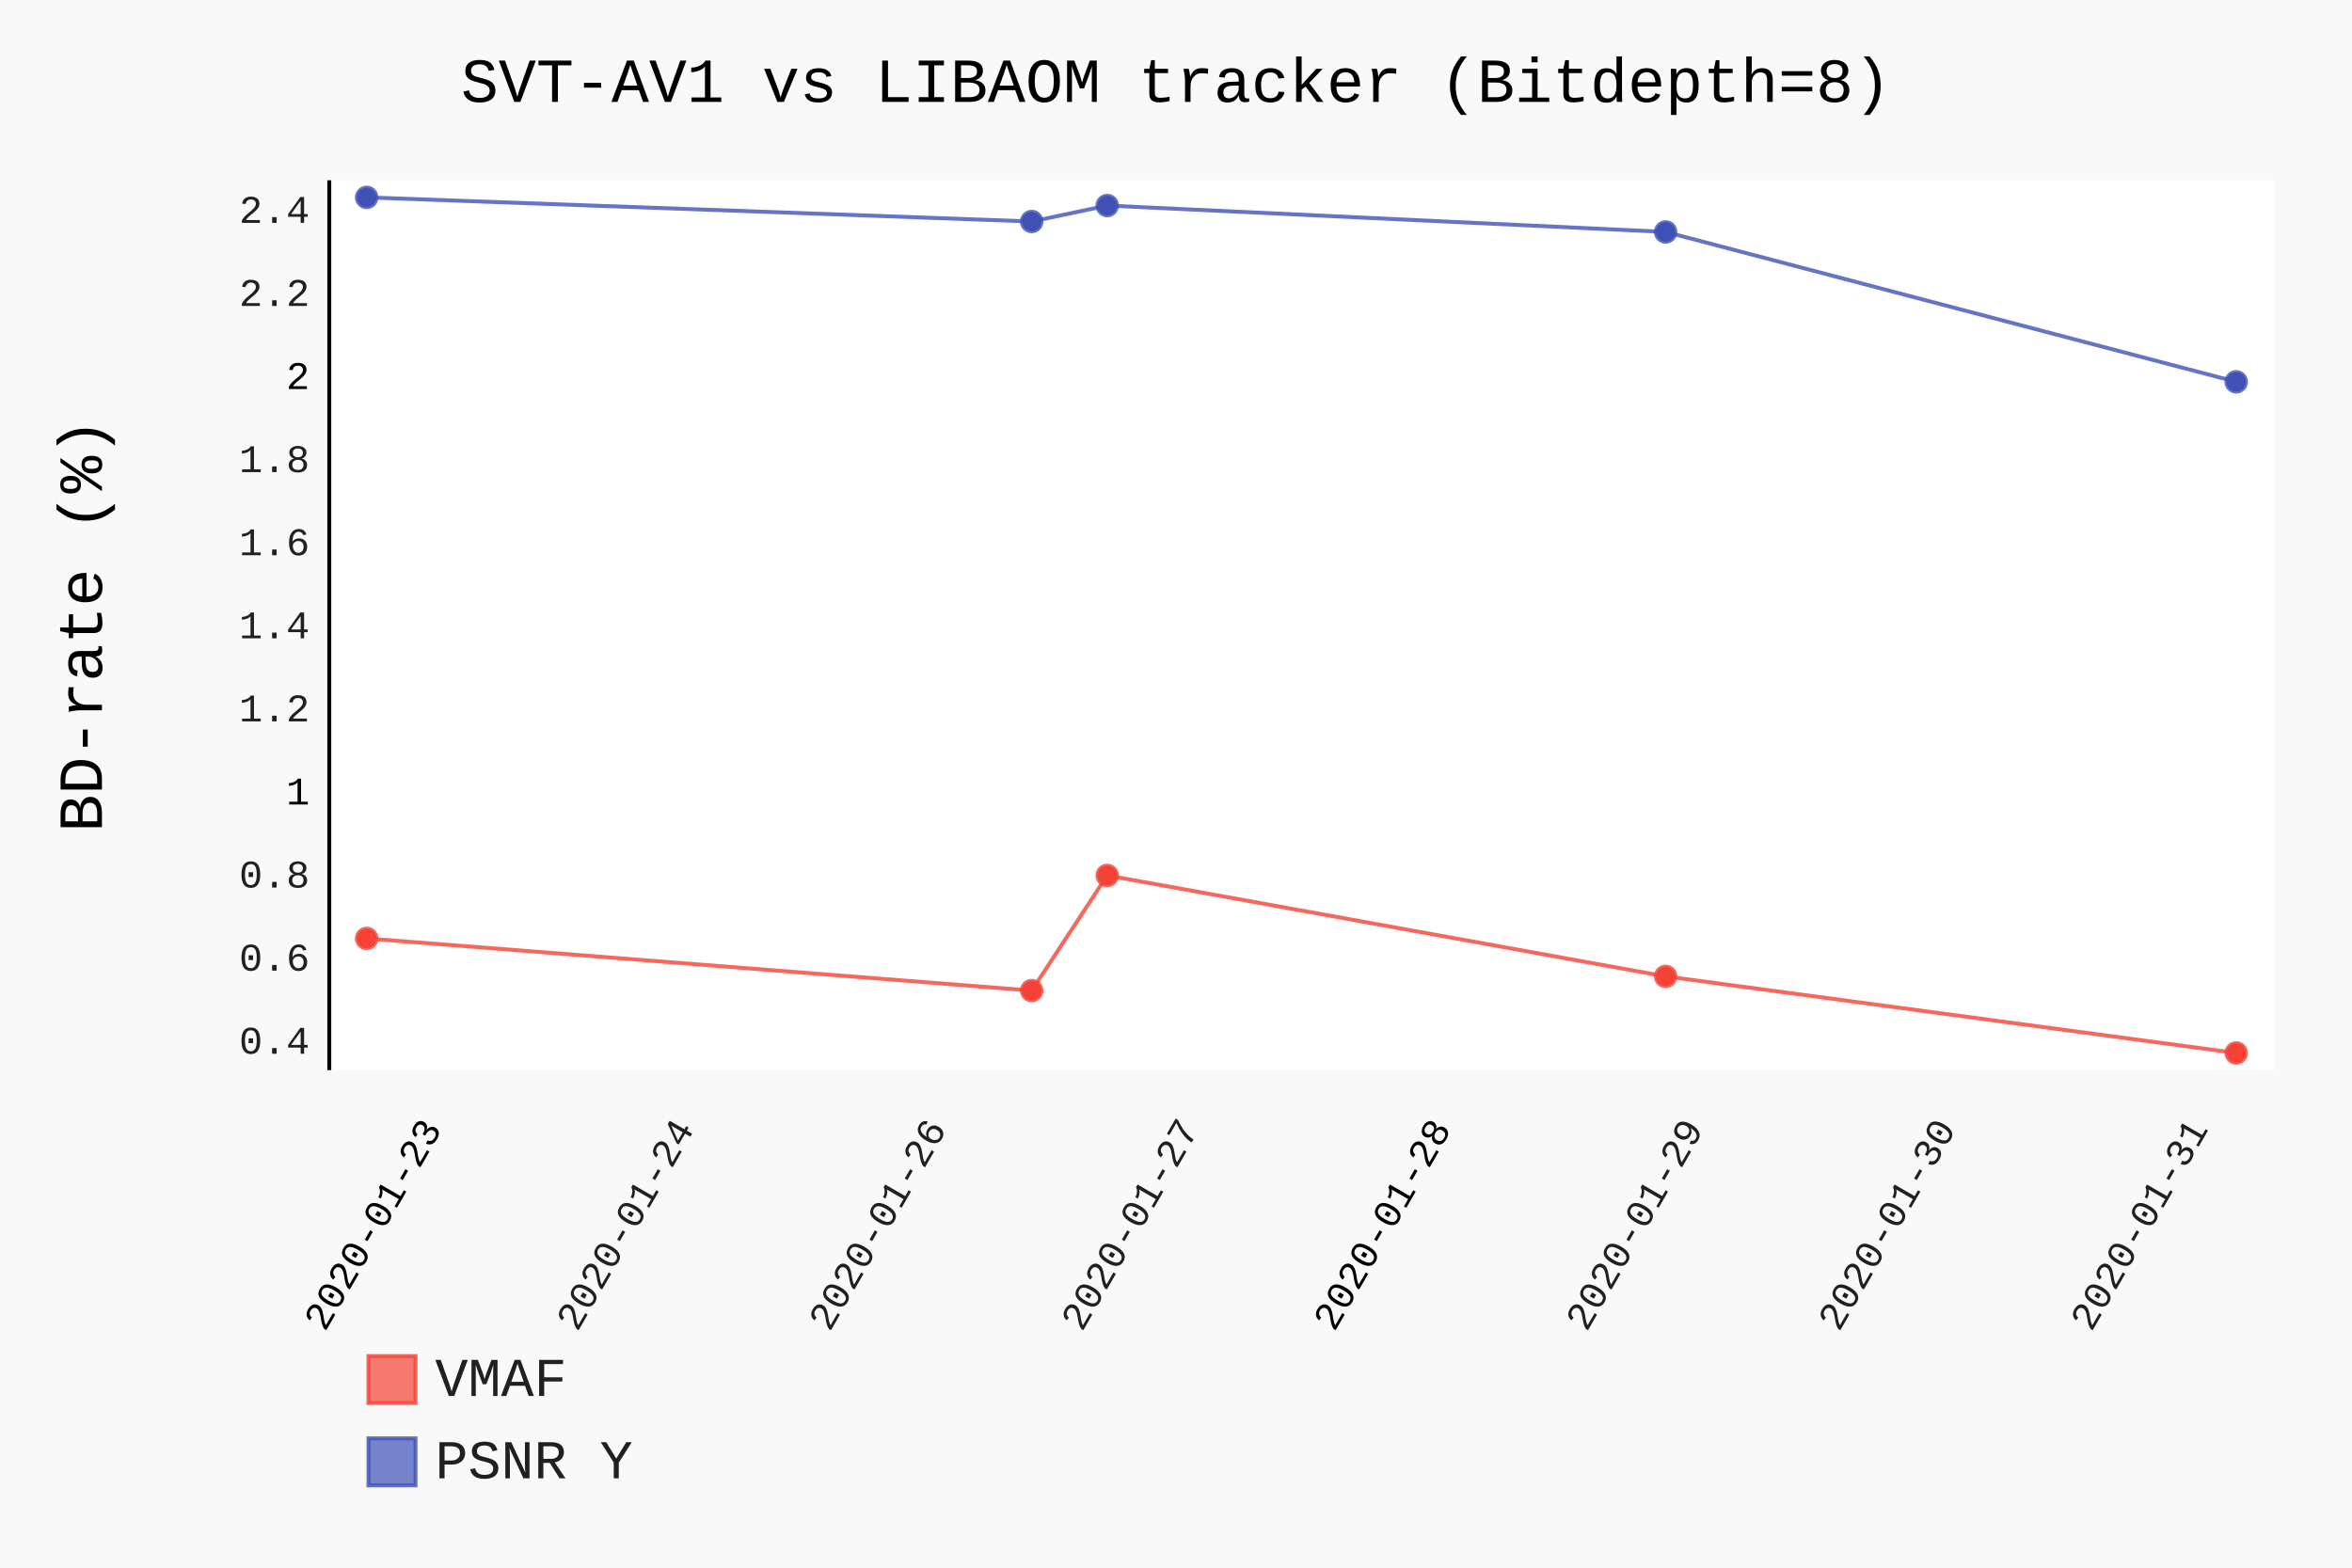
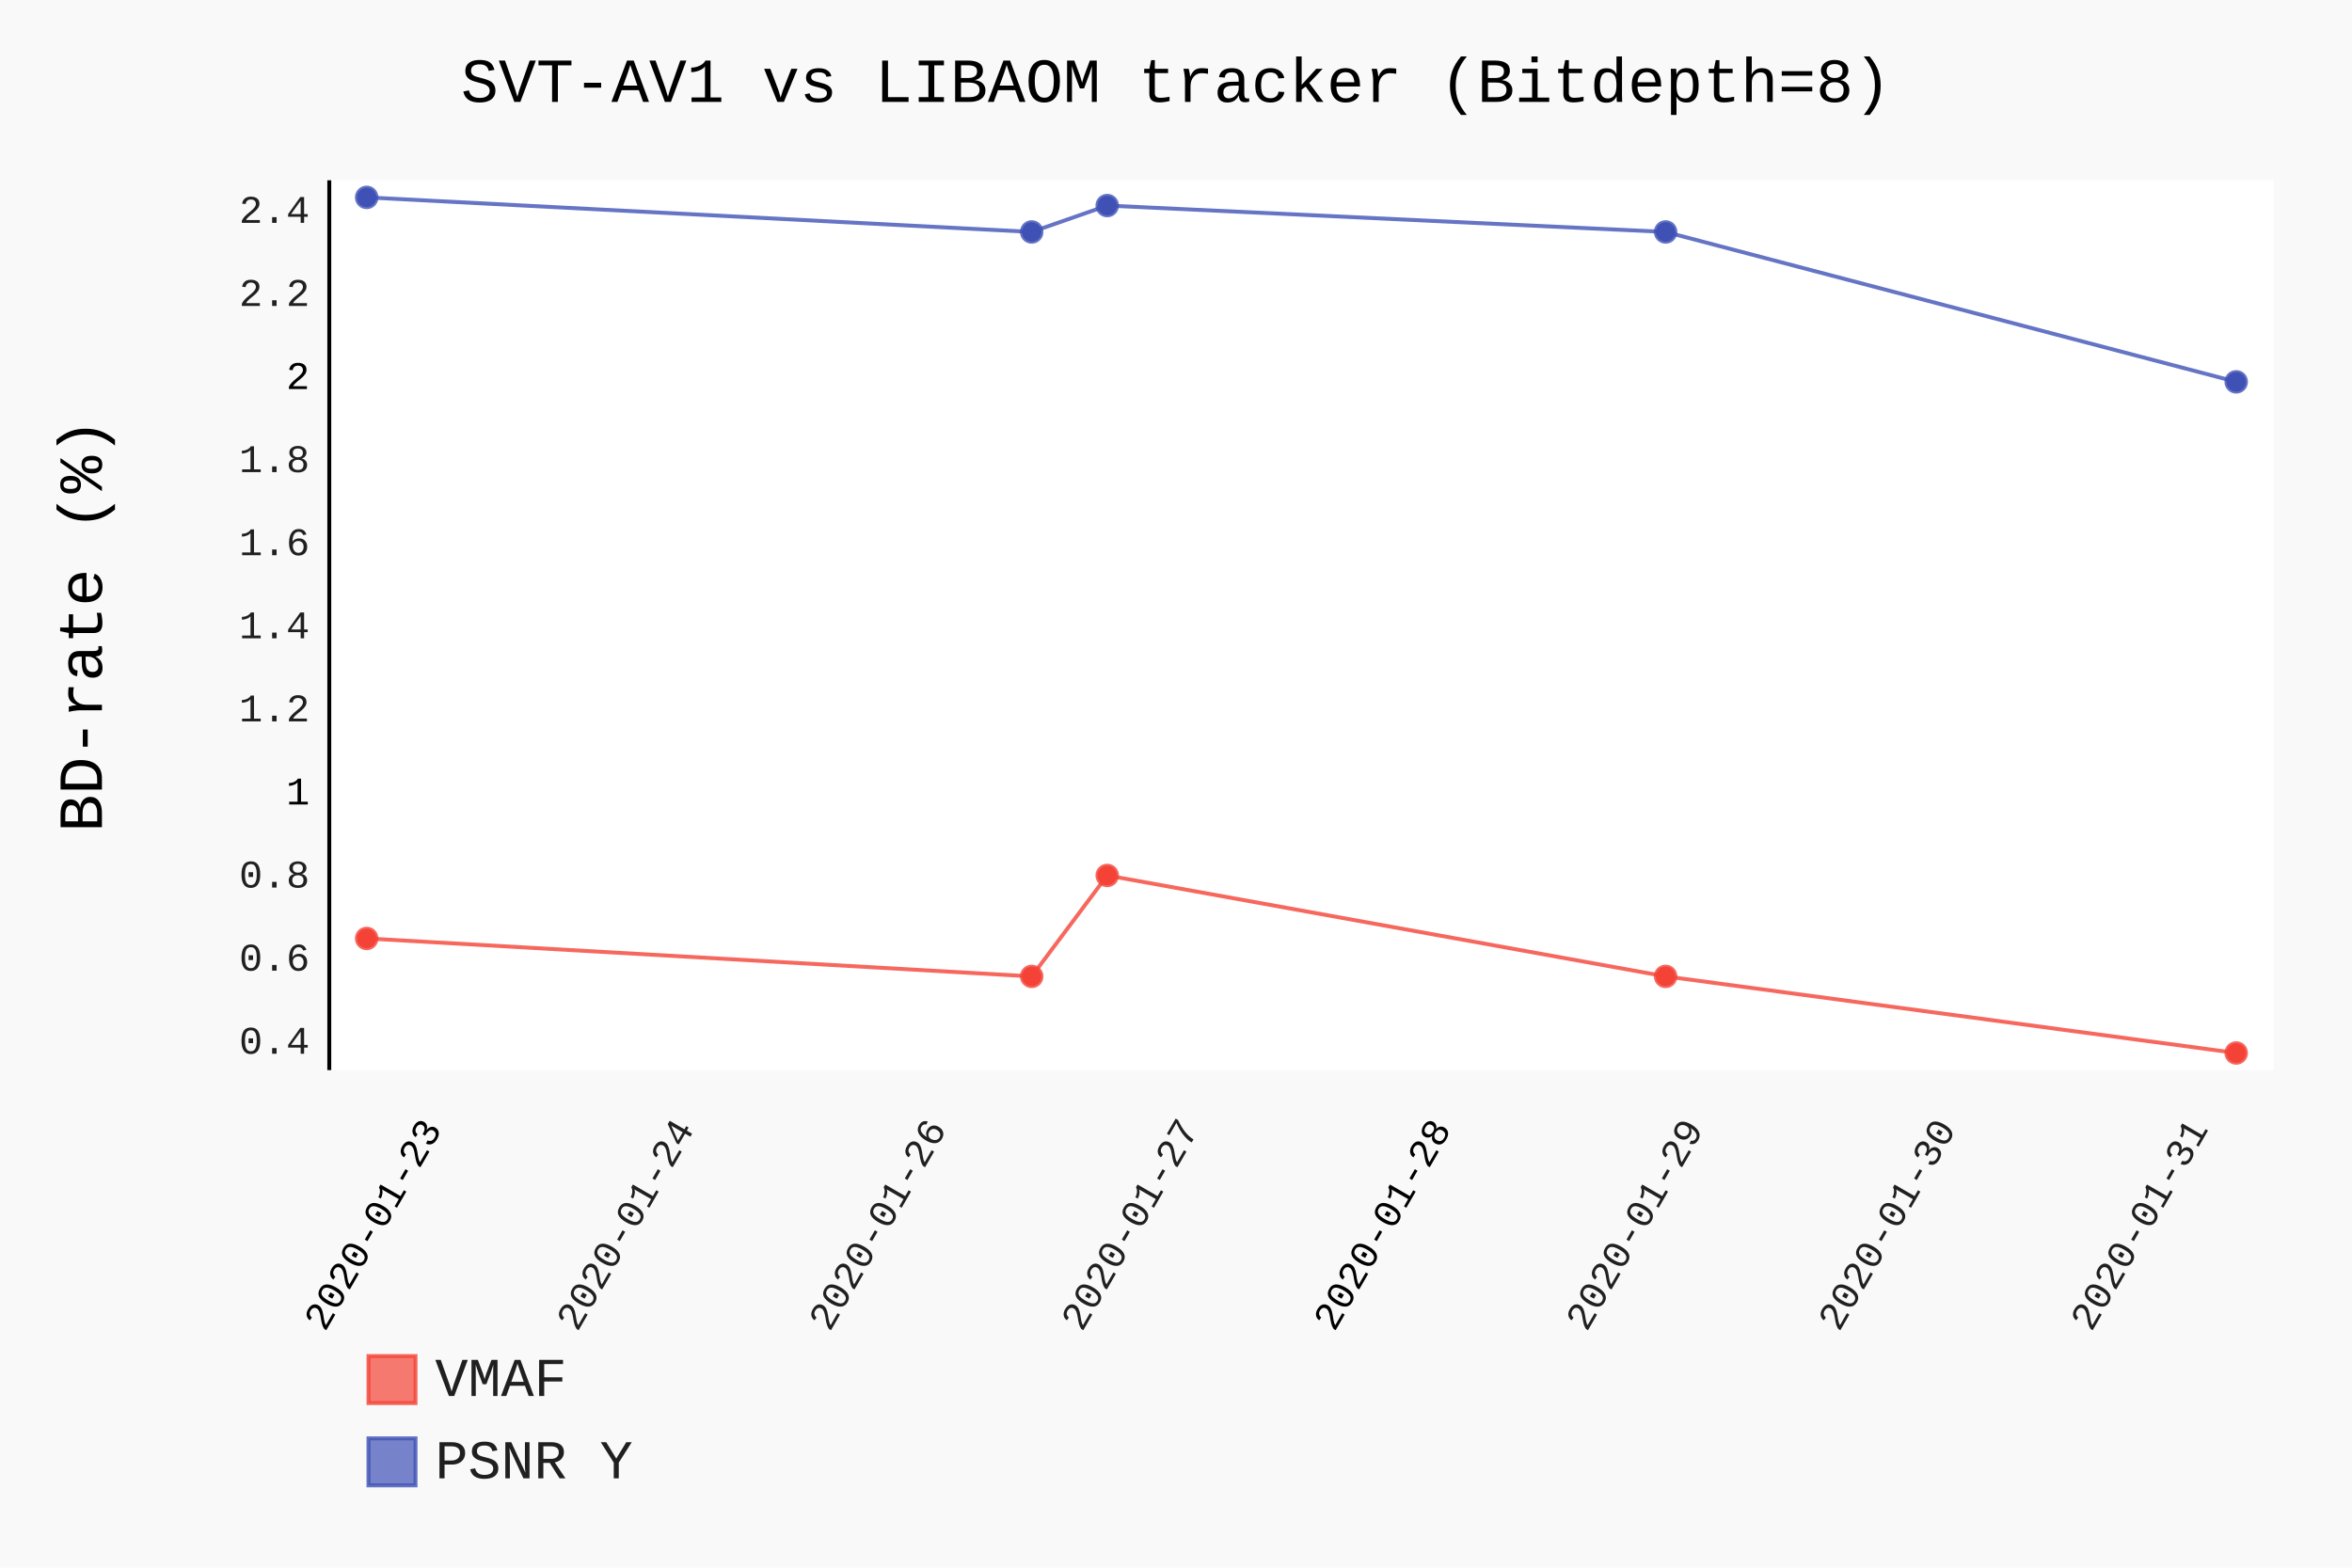
- <svg xmlns="http://www.w3.org/2000/svg" class="pygal-chart" id="chart-14b39344-db51-423a-bafe-936187c1461d" viewBox="0 0 600 400">
+ <svg xmlns="http://www.w3.org/2000/svg" class="pygal-chart" id="chart-5d4900c5-7c91-40a7-a0ca-58338d5ec898" viewBox="0 0 600 400">
  <defs>
-     <style type="text/css">#chart-14b39344-db51-423a-bafe-936187c1461d{-webkit-user-select:none;-webkit-font-smoothing:antialiased;font-family:Consolas,"Liberation Mono",Menlo,Courier,monospace}#chart-14b39344-db51-423a-bafe-936187c1461d .title{font-family:Consolas,"Liberation Mono",Menlo,Courier,monospace;font-size:16px}#chart-14b39344-db51-423a-bafe-936187c1461d .legends .legend text{font-family:Consolas,"Liberation Mono",Menlo,Courier,monospace;font-size:14px}#chart-14b39344-db51-423a-bafe-936187c1461d .axis text{font-family:Consolas,"Liberation Mono",Menlo,Courier,monospace;font-size:10px}#chart-14b39344-db51-423a-bafe-936187c1461d .axis text.major{font-family:Consolas,"Liberation Mono",Menlo,Courier,monospace;font-size:10px}#chart-14b39344-db51-423a-bafe-936187c1461d .text-overlay text.value{font-family:Consolas,"Liberation Mono",Menlo,Courier,monospace;font-size:16px}#chart-14b39344-db51-423a-bafe-936187c1461d .text-overlay text.label{font-family:Consolas,"Liberation Mono",Menlo,Courier,monospace;font-size:10px}#chart-14b39344-db51-423a-bafe-936187c1461d .tooltip{font-family:Consolas,"Liberation Mono",Menlo,Courier,monospace;font-size:14px}#chart-14b39344-db51-423a-bafe-936187c1461d text.no_data{font-family:Consolas,"Liberation Mono",Menlo,Courier,monospace;font-size:64px}
- #chart-14b39344-db51-423a-bafe-936187c1461d{background-color:rgba(249,249,249,1)}#chart-14b39344-db51-423a-bafe-936187c1461d path,#chart-14b39344-db51-423a-bafe-936187c1461d line,#chart-14b39344-db51-423a-bafe-936187c1461d rect,#chart-14b39344-db51-423a-bafe-936187c1461d circle{-webkit-transition:150ms;-moz-transition:150ms;transition:150ms}#chart-14b39344-db51-423a-bafe-936187c1461d .graph &gt; .background{fill:rgba(249,249,249,1)}#chart-14b39344-db51-423a-bafe-936187c1461d .plot &gt; .background{fill:rgba(255,255,255,1)}#chart-14b39344-db51-423a-bafe-936187c1461d .graph{fill:rgba(0,0,0,.87)}#chart-14b39344-db51-423a-bafe-936187c1461d text.no_data{fill:rgba(0,0,0,1)}#chart-14b39344-db51-423a-bafe-936187c1461d .title{fill:rgba(0,0,0,1)}#chart-14b39344-db51-423a-bafe-936187c1461d .legends .legend text{fill:rgba(0,0,0,.87)}#chart-14b39344-db51-423a-bafe-936187c1461d .legends .legend:hover text{fill:rgba(0,0,0,1)}#chart-14b39344-db51-423a-bafe-936187c1461d .axis .line{stroke:rgba(0,0,0,1)}#chart-14b39344-db51-423a-bafe-936187c1461d .axis .guide.line{stroke:rgba(0,0,0,.54)}#chart-14b39344-db51-423a-bafe-936187c1461d .axis .major.line{stroke:rgba(0,0,0,.87)}#chart-14b39344-db51-423a-bafe-936187c1461d .axis text.major{fill:rgba(0,0,0,1)}#chart-14b39344-db51-423a-bafe-936187c1461d .axis.y .guides:hover .guide.line,#chart-14b39344-db51-423a-bafe-936187c1461d .line-graph .axis.x .guides:hover .guide.line,#chart-14b39344-db51-423a-bafe-936187c1461d .stackedline-graph .axis.x .guides:hover .guide.line,#chart-14b39344-db51-423a-bafe-936187c1461d .xy-graph .axis.x .guides:hover .guide.line{stroke:rgba(0,0,0,1)}#chart-14b39344-db51-423a-bafe-936187c1461d .axis .guides:hover text{fill:rgba(0,0,0,1)}#chart-14b39344-db51-423a-bafe-936187c1461d .reactive{fill-opacity:.7;stroke-opacity:.8}#chart-14b39344-db51-423a-bafe-936187c1461d .ci{stroke:rgba(0,0,0,.87)}#chart-14b39344-db51-423a-bafe-936187c1461d .reactive.active,#chart-14b39344-db51-423a-bafe-936187c1461d .active .reactive{fill-opacity:.8;stroke-opacity:.9;stroke-width:4}#chart-14b39344-db51-423a-bafe-936187c1461d .ci .reactive.active{stroke-width:1.5}#chart-14b39344-db51-423a-bafe-936187c1461d .series text{fill:rgba(0,0,0,1)}#chart-14b39344-db51-423a-bafe-936187c1461d .tooltip rect{fill:rgba(255,255,255,1);stroke:rgba(0,0,0,1);-webkit-transition:opacity 150ms;-moz-transition:opacity 150ms;transition:opacity 150ms}#chart-14b39344-db51-423a-bafe-936187c1461d .tooltip .label{fill:rgba(0,0,0,.87)}#chart-14b39344-db51-423a-bafe-936187c1461d .tooltip .label{fill:rgba(0,0,0,.87)}#chart-14b39344-db51-423a-bafe-936187c1461d .tooltip .legend{font-size:.8em;fill:rgba(0,0,0,.54)}#chart-14b39344-db51-423a-bafe-936187c1461d .tooltip .x_label{font-size:.6em;fill:rgba(0,0,0,1)}#chart-14b39344-db51-423a-bafe-936187c1461d .tooltip .xlink{font-size:.5em;text-decoration:underline}#chart-14b39344-db51-423a-bafe-936187c1461d .tooltip .value{font-size:1.5em}#chart-14b39344-db51-423a-bafe-936187c1461d .bound{font-size:.5em}#chart-14b39344-db51-423a-bafe-936187c1461d .max-value{font-size:.75em;fill:rgba(0,0,0,.54)}#chart-14b39344-db51-423a-bafe-936187c1461d .map-element{fill:rgba(255,255,255,1);stroke:rgba(0,0,0,.54) !important}#chart-14b39344-db51-423a-bafe-936187c1461d .map-element .reactive{fill-opacity:inherit;stroke-opacity:inherit}#chart-14b39344-db51-423a-bafe-936187c1461d .color-0,#chart-14b39344-db51-423a-bafe-936187c1461d .color-0 a:visited{stroke:#F44336;fill:#F44336}#chart-14b39344-db51-423a-bafe-936187c1461d .color-1,#chart-14b39344-db51-423a-bafe-936187c1461d .color-1 a:visited{stroke:#3F51B5;fill:#3F51B5}#chart-14b39344-db51-423a-bafe-936187c1461d .text-overlay .color-0 text{fill:black}#chart-14b39344-db51-423a-bafe-936187c1461d .text-overlay .color-1 text{fill:black}
- #chart-14b39344-db51-423a-bafe-936187c1461d text.no_data{text-anchor:middle}#chart-14b39344-db51-423a-bafe-936187c1461d .guide.line{fill:none}#chart-14b39344-db51-423a-bafe-936187c1461d .centered{text-anchor:middle}#chart-14b39344-db51-423a-bafe-936187c1461d .title{text-anchor:middle}#chart-14b39344-db51-423a-bafe-936187c1461d .legends .legend text{fill-opacity:1}#chart-14b39344-db51-423a-bafe-936187c1461d .axis.x text{text-anchor:middle}#chart-14b39344-db51-423a-bafe-936187c1461d .axis.x:not(.web) text[transform]{text-anchor:start}#chart-14b39344-db51-423a-bafe-936187c1461d .axis.x:not(.web) text[transform].backwards{text-anchor:end}#chart-14b39344-db51-423a-bafe-936187c1461d .axis.y text{text-anchor:end}#chart-14b39344-db51-423a-bafe-936187c1461d .axis.y text[transform].backwards{text-anchor:start}#chart-14b39344-db51-423a-bafe-936187c1461d .axis.y2 text{text-anchor:start}#chart-14b39344-db51-423a-bafe-936187c1461d .axis.y2 text[transform].backwards{text-anchor:end}#chart-14b39344-db51-423a-bafe-936187c1461d .axis .guide.line{stroke-dasharray:4,4}#chart-14b39344-db51-423a-bafe-936187c1461d .axis .major.guide.line{stroke-dasharray:6,6}#chart-14b39344-db51-423a-bafe-936187c1461d .horizontal .axis.y .guide.line,#chart-14b39344-db51-423a-bafe-936187c1461d .horizontal .axis.y2 .guide.line,#chart-14b39344-db51-423a-bafe-936187c1461d .vertical .axis.x .guide.line{opacity:0}#chart-14b39344-db51-423a-bafe-936187c1461d .horizontal .axis.always_show .guide.line,#chart-14b39344-db51-423a-bafe-936187c1461d .vertical .axis.always_show .guide.line{opacity:1 !important}#chart-14b39344-db51-423a-bafe-936187c1461d .axis.y .guides:hover .guide.line,#chart-14b39344-db51-423a-bafe-936187c1461d .axis.y2 .guides:hover .guide.line,#chart-14b39344-db51-423a-bafe-936187c1461d .axis.x .guides:hover .guide.line{opacity:1}#chart-14b39344-db51-423a-bafe-936187c1461d .axis .guides:hover text{opacity:1}#chart-14b39344-db51-423a-bafe-936187c1461d .nofill{fill:none}#chart-14b39344-db51-423a-bafe-936187c1461d .subtle-fill{fill-opacity:.2}#chart-14b39344-db51-423a-bafe-936187c1461d .dot{stroke-width:1px;fill-opacity:1}#chart-14b39344-db51-423a-bafe-936187c1461d .dot.active{stroke-width:5px}#chart-14b39344-db51-423a-bafe-936187c1461d .dot.negative{fill:transparent}#chart-14b39344-db51-423a-bafe-936187c1461d text,#chart-14b39344-db51-423a-bafe-936187c1461d tspan{stroke:none !important}#chart-14b39344-db51-423a-bafe-936187c1461d .series text.active{opacity:1}#chart-14b39344-db51-423a-bafe-936187c1461d .tooltip rect{fill-opacity:.95;stroke-width:.5}#chart-14b39344-db51-423a-bafe-936187c1461d .tooltip text{fill-opacity:1}#chart-14b39344-db51-423a-bafe-936187c1461d .showable{visibility:hidden}#chart-14b39344-db51-423a-bafe-936187c1461d .showable.shown{visibility:visible}#chart-14b39344-db51-423a-bafe-936187c1461d .gauge-background{fill:rgba(229,229,229,1);stroke:none}#chart-14b39344-db51-423a-bafe-936187c1461d .bg-lines{stroke:rgba(249,249,249,1);stroke-width:2px}</style>
+     <style type="text/css">#chart-5d4900c5-7c91-40a7-a0ca-58338d5ec898{-webkit-user-select:none;-webkit-font-smoothing:antialiased;font-family:Consolas,"Liberation Mono",Menlo,Courier,monospace}#chart-5d4900c5-7c91-40a7-a0ca-58338d5ec898 .title{font-family:Consolas,"Liberation Mono",Menlo,Courier,monospace;font-size:16px}#chart-5d4900c5-7c91-40a7-a0ca-58338d5ec898 .legends .legend text{font-family:Consolas,"Liberation Mono",Menlo,Courier,monospace;font-size:14px}#chart-5d4900c5-7c91-40a7-a0ca-58338d5ec898 .axis text{font-family:Consolas,"Liberation Mono",Menlo,Courier,monospace;font-size:10px}#chart-5d4900c5-7c91-40a7-a0ca-58338d5ec898 .axis text.major{font-family:Consolas,"Liberation Mono",Menlo,Courier,monospace;font-size:10px}#chart-5d4900c5-7c91-40a7-a0ca-58338d5ec898 .text-overlay text.value{font-family:Consolas,"Liberation Mono",Menlo,Courier,monospace;font-size:16px}#chart-5d4900c5-7c91-40a7-a0ca-58338d5ec898 .text-overlay text.label{font-family:Consolas,"Liberation Mono",Menlo,Courier,monospace;font-size:10px}#chart-5d4900c5-7c91-40a7-a0ca-58338d5ec898 .tooltip{font-family:Consolas,"Liberation Mono",Menlo,Courier,monospace;font-size:14px}#chart-5d4900c5-7c91-40a7-a0ca-58338d5ec898 text.no_data{font-family:Consolas,"Liberation Mono",Menlo,Courier,monospace;font-size:64px}
+ #chart-5d4900c5-7c91-40a7-a0ca-58338d5ec898{background-color:rgba(249,249,249,1)}#chart-5d4900c5-7c91-40a7-a0ca-58338d5ec898 path,#chart-5d4900c5-7c91-40a7-a0ca-58338d5ec898 line,#chart-5d4900c5-7c91-40a7-a0ca-58338d5ec898 rect,#chart-5d4900c5-7c91-40a7-a0ca-58338d5ec898 circle{-webkit-transition:150ms;-moz-transition:150ms;transition:150ms}#chart-5d4900c5-7c91-40a7-a0ca-58338d5ec898 .graph &gt; .background{fill:rgba(249,249,249,1)}#chart-5d4900c5-7c91-40a7-a0ca-58338d5ec898 .plot &gt; .background{fill:rgba(255,255,255,1)}#chart-5d4900c5-7c91-40a7-a0ca-58338d5ec898 .graph{fill:rgba(0,0,0,.87)}#chart-5d4900c5-7c91-40a7-a0ca-58338d5ec898 text.no_data{fill:rgba(0,0,0,1)}#chart-5d4900c5-7c91-40a7-a0ca-58338d5ec898 .title{fill:rgba(0,0,0,1)}#chart-5d4900c5-7c91-40a7-a0ca-58338d5ec898 .legends .legend text{fill:rgba(0,0,0,.87)}#chart-5d4900c5-7c91-40a7-a0ca-58338d5ec898 .legends .legend:hover text{fill:rgba(0,0,0,1)}#chart-5d4900c5-7c91-40a7-a0ca-58338d5ec898 .axis .line{stroke:rgba(0,0,0,1)}#chart-5d4900c5-7c91-40a7-a0ca-58338d5ec898 .axis .guide.line{stroke:rgba(0,0,0,.54)}#chart-5d4900c5-7c91-40a7-a0ca-58338d5ec898 .axis .major.line{stroke:rgba(0,0,0,.87)}#chart-5d4900c5-7c91-40a7-a0ca-58338d5ec898 .axis text.major{fill:rgba(0,0,0,1)}#chart-5d4900c5-7c91-40a7-a0ca-58338d5ec898 .axis.y .guides:hover .guide.line,#chart-5d4900c5-7c91-40a7-a0ca-58338d5ec898 .line-graph .axis.x .guides:hover .guide.line,#chart-5d4900c5-7c91-40a7-a0ca-58338d5ec898 .stackedline-graph .axis.x .guides:hover .guide.line,#chart-5d4900c5-7c91-40a7-a0ca-58338d5ec898 .xy-graph .axis.x .guides:hover .guide.line{stroke:rgba(0,0,0,1)}#chart-5d4900c5-7c91-40a7-a0ca-58338d5ec898 .axis .guides:hover text{fill:rgba(0,0,0,1)}#chart-5d4900c5-7c91-40a7-a0ca-58338d5ec898 .reactive{fill-opacity:.7;stroke-opacity:.8}#chart-5d4900c5-7c91-40a7-a0ca-58338d5ec898 .ci{stroke:rgba(0,0,0,.87)}#chart-5d4900c5-7c91-40a7-a0ca-58338d5ec898 .reactive.active,#chart-5d4900c5-7c91-40a7-a0ca-58338d5ec898 .active .reactive{fill-opacity:.8;stroke-opacity:.9;stroke-width:4}#chart-5d4900c5-7c91-40a7-a0ca-58338d5ec898 .ci .reactive.active{stroke-width:1.5}#chart-5d4900c5-7c91-40a7-a0ca-58338d5ec898 .series text{fill:rgba(0,0,0,1)}#chart-5d4900c5-7c91-40a7-a0ca-58338d5ec898 .tooltip rect{fill:rgba(255,255,255,1);stroke:rgba(0,0,0,1);-webkit-transition:opacity 150ms;-moz-transition:opacity 150ms;transition:opacity 150ms}#chart-5d4900c5-7c91-40a7-a0ca-58338d5ec898 .tooltip .label{fill:rgba(0,0,0,.87)}#chart-5d4900c5-7c91-40a7-a0ca-58338d5ec898 .tooltip .label{fill:rgba(0,0,0,.87)}#chart-5d4900c5-7c91-40a7-a0ca-58338d5ec898 .tooltip .legend{font-size:.8em;fill:rgba(0,0,0,.54)}#chart-5d4900c5-7c91-40a7-a0ca-58338d5ec898 .tooltip .x_label{font-size:.6em;fill:rgba(0,0,0,1)}#chart-5d4900c5-7c91-40a7-a0ca-58338d5ec898 .tooltip .xlink{font-size:.5em;text-decoration:underline}#chart-5d4900c5-7c91-40a7-a0ca-58338d5ec898 .tooltip .value{font-size:1.5em}#chart-5d4900c5-7c91-40a7-a0ca-58338d5ec898 .bound{font-size:.5em}#chart-5d4900c5-7c91-40a7-a0ca-58338d5ec898 .max-value{font-size:.75em;fill:rgba(0,0,0,.54)}#chart-5d4900c5-7c91-40a7-a0ca-58338d5ec898 .map-element{fill:rgba(255,255,255,1);stroke:rgba(0,0,0,.54) !important}#chart-5d4900c5-7c91-40a7-a0ca-58338d5ec898 .map-element .reactive{fill-opacity:inherit;stroke-opacity:inherit}#chart-5d4900c5-7c91-40a7-a0ca-58338d5ec898 .color-0,#chart-5d4900c5-7c91-40a7-a0ca-58338d5ec898 .color-0 a:visited{stroke:#F44336;fill:#F44336}#chart-5d4900c5-7c91-40a7-a0ca-58338d5ec898 .color-1,#chart-5d4900c5-7c91-40a7-a0ca-58338d5ec898 .color-1 a:visited{stroke:#3F51B5;fill:#3F51B5}#chart-5d4900c5-7c91-40a7-a0ca-58338d5ec898 .text-overlay .color-0 text{fill:black}#chart-5d4900c5-7c91-40a7-a0ca-58338d5ec898 .text-overlay .color-1 text{fill:black}
+ #chart-5d4900c5-7c91-40a7-a0ca-58338d5ec898 text.no_data{text-anchor:middle}#chart-5d4900c5-7c91-40a7-a0ca-58338d5ec898 .guide.line{fill:none}#chart-5d4900c5-7c91-40a7-a0ca-58338d5ec898 .centered{text-anchor:middle}#chart-5d4900c5-7c91-40a7-a0ca-58338d5ec898 .title{text-anchor:middle}#chart-5d4900c5-7c91-40a7-a0ca-58338d5ec898 .legends .legend text{fill-opacity:1}#chart-5d4900c5-7c91-40a7-a0ca-58338d5ec898 .axis.x text{text-anchor:middle}#chart-5d4900c5-7c91-40a7-a0ca-58338d5ec898 .axis.x:not(.web) text[transform]{text-anchor:start}#chart-5d4900c5-7c91-40a7-a0ca-58338d5ec898 .axis.x:not(.web) text[transform].backwards{text-anchor:end}#chart-5d4900c5-7c91-40a7-a0ca-58338d5ec898 .axis.y text{text-anchor:end}#chart-5d4900c5-7c91-40a7-a0ca-58338d5ec898 .axis.y text[transform].backwards{text-anchor:start}#chart-5d4900c5-7c91-40a7-a0ca-58338d5ec898 .axis.y2 text{text-anchor:start}#chart-5d4900c5-7c91-40a7-a0ca-58338d5ec898 .axis.y2 text[transform].backwards{text-anchor:end}#chart-5d4900c5-7c91-40a7-a0ca-58338d5ec898 .axis .guide.line{stroke-dasharray:4,4}#chart-5d4900c5-7c91-40a7-a0ca-58338d5ec898 .axis .major.guide.line{stroke-dasharray:6,6}#chart-5d4900c5-7c91-40a7-a0ca-58338d5ec898 .horizontal .axis.y .guide.line,#chart-5d4900c5-7c91-40a7-a0ca-58338d5ec898 .horizontal .axis.y2 .guide.line,#chart-5d4900c5-7c91-40a7-a0ca-58338d5ec898 .vertical .axis.x .guide.line{opacity:0}#chart-5d4900c5-7c91-40a7-a0ca-58338d5ec898 .horizontal .axis.always_show .guide.line,#chart-5d4900c5-7c91-40a7-a0ca-58338d5ec898 .vertical .axis.always_show .guide.line{opacity:1 !important}#chart-5d4900c5-7c91-40a7-a0ca-58338d5ec898 .axis.y .guides:hover .guide.line,#chart-5d4900c5-7c91-40a7-a0ca-58338d5ec898 .axis.y2 .guides:hover .guide.line,#chart-5d4900c5-7c91-40a7-a0ca-58338d5ec898 .axis.x .guides:hover .guide.line{opacity:1}#chart-5d4900c5-7c91-40a7-a0ca-58338d5ec898 .axis .guides:hover text{opacity:1}#chart-5d4900c5-7c91-40a7-a0ca-58338d5ec898 .nofill{fill:none}#chart-5d4900c5-7c91-40a7-a0ca-58338d5ec898 .subtle-fill{fill-opacity:.2}#chart-5d4900c5-7c91-40a7-a0ca-58338d5ec898 .dot{stroke-width:1px;fill-opacity:1}#chart-5d4900c5-7c91-40a7-a0ca-58338d5ec898 .dot.active{stroke-width:5px}#chart-5d4900c5-7c91-40a7-a0ca-58338d5ec898 .dot.negative{fill:transparent}#chart-5d4900c5-7c91-40a7-a0ca-58338d5ec898 text,#chart-5d4900c5-7c91-40a7-a0ca-58338d5ec898 tspan{stroke:none !important}#chart-5d4900c5-7c91-40a7-a0ca-58338d5ec898 .series text.active{opacity:1}#chart-5d4900c5-7c91-40a7-a0ca-58338d5ec898 .tooltip rect{fill-opacity:.95;stroke-width:.5}#chart-5d4900c5-7c91-40a7-a0ca-58338d5ec898 .tooltip text{fill-opacity:1}#chart-5d4900c5-7c91-40a7-a0ca-58338d5ec898 .showable{visibility:hidden}#chart-5d4900c5-7c91-40a7-a0ca-58338d5ec898 .showable.shown{visibility:visible}#chart-5d4900c5-7c91-40a7-a0ca-58338d5ec898 .gauge-background{fill:rgba(229,229,229,1);stroke:none}#chart-5d4900c5-7c91-40a7-a0ca-58338d5ec898 .bg-lines{stroke:rgba(249,249,249,1);stroke-width:2px}</style>
  </defs>
  <g class="graph datetimeline-graph vertical">
    <rect class="background" height="400" width="600" x="0" y="0" />
    <g class="plot" transform="translate(84, 46)">
      <rect class="background" height="227.038" width="496.0" x="0" y="0" />
      <g class="axis y">
        <g class="guides">
          <text class="" x="-5" y="222.859">0.4</text>
        </g>
        <g class="guides">
          <text class="" x="-5" y="201.66">0.6</text>
        </g>
        <g class="guides">
          <text class="" x="-5" y="180.461">0.8</text>
        </g>
        <g class="guides">
          <text class="major" x="-5" y="159.262">1</text>
        </g>
        <g class="guides">
          <text class="" x="-5" y="138.063">1.2</text>
        </g>
        <g class="guides">
          <text class="" x="-5" y="116.863">1.4</text>
        </g>
        <g class="guides">
          <text class="" x="-5" y="95.664">1.6</text>
        </g>
        <g class="guides">
          <text class="" x="-5" y="74.465">1.8</text>
        </g>
        <g class="guides">
          <text class="major" x="-5" y="53.266">2</text>
        </g>
        <g class="guides">
          <text class="" x="-5" y="32.067">2.2</text>
        </g>
        <g class="guides">
          <text class="" x="-5" y="10.868">2.4</text>
        </g>
      </g>
      <g class="axis x">
        <path class="line" d="M0 0 v227.038" />
        <g class="guides">
          <path class="major guide line" d="M28.895 0 v227.038" />
          <text class="major backwards" transform="rotate(300 28.89476 242.0385)" x="28.895" y="242.038">2020-01-23</text>
        </g>
        <g class="guides">
          <path class="guide line" d="M93.268 0 v227.038" />
          <text class="backwards" transform="rotate(300 93.26771 242.0385)" x="93.268" y="242.038">2020-01-24</text>
        </g>
        <g class="guides">
          <path class="guide line" d="M157.641 0 v227.038" />
          <text class="backwards" transform="rotate(300 157.6407 242.0385)" x="157.641" y="242.038">2020-01-26</text>
        </g>
        <g class="guides">
          <path class="guide line" d="M222.014 0 v227.038" />
          <text class="backwards" transform="rotate(300 222.0136 242.0385)" x="222.014" y="242.038">2020-01-27</text>
        </g>
        <g class="guides">
          <path class="major guide line" d="M286.387 0 v227.038" />
          <text class="major backwards" transform="rotate(300 286.3866 242.0385)" x="286.387" y="242.038">2020-01-28</text>
        </g>
        <g class="guides">
          <path class="guide line" d="M350.76 0 v227.038" />
          <text class="backwards" transform="rotate(300 350.7595 242.0385)" x="350.76" y="242.038">2020-01-29</text>
        </g>
        <g class="guides">
          <path class="guide line" d="M415.132 0 v227.038" />
          <text class="backwards" transform="rotate(300 415.1325 242.0385)" x="415.132" y="242.038">2020-01-30</text>
        </g>
        <g class="guides">
          <path class="guide line" d="M479.505 0 v227.038" />
          <text class="backwards" transform="rotate(300 479.5054 242.0385)" x="479.505" y="242.038">2020-01-31</text>
        </g>
      </g>
      <g class="series serie-0 color-0">
-         <path class="line reactive nofill" d="M9.538 193.448 L179.188 206.752 198.453 177.372 340.903 203.131 486.462 222.672" />
+         <path class="line reactive nofill" d="M9.538 193.448 L179.188 203.131 198.453 177.372 340.903 203.131 486.462 222.672" />
      </g>
      <g class="series serie-1 color-1">
-         <path class="line reactive nofill" d="M9.538 4.366 L179.188 10.518 198.453 6.451 340.903 13.18 486.462 51.428" />
+         <path class="line reactive nofill" d="M9.538 4.366 L179.188 13.18 198.453 6.451 340.903 13.18 486.462 51.428" />
      </g>
    </g>
    <g class="titles">
      <text class="title plot_title" x="300.0" y="26">SVT-AV1 vs LIBAOM tracker (Bitdepth=8)</text>
      <text class="title" transform="rotate(-90 0 159.5192)" x="0" y="185.519">BD-rate (%)</text>
    </g>
    <g class="plot overlay" transform="translate(84, 46)">
      <g class="series serie-0 color-0">
        <g class="dots">
          <circle class="dot reactive tooltip-trigger" cx="9.538" cy="193.448" r="2.5" />
        </g>
        <g class="dots">
-           <circle class="dot reactive tooltip-trigger" cx="179.188" cy="206.752" r="2.5" />
+           <circle class="dot reactive tooltip-trigger" cx="179.188" cy="203.131" r="2.5" />
        </g>
        <g class="dots">
          <circle class="dot reactive tooltip-trigger" cx="198.453" cy="177.372" r="2.5" />
        </g>
        <g class="dots">
          <circle class="dot reactive tooltip-trigger" cx="340.903" cy="203.131" r="2.5" />
        </g>
        <g class="dots">
          <circle class="dot reactive tooltip-trigger" cx="486.462" cy="222.672" r="2.5" />
        </g>
      </g>
      <g class="series serie-1 color-1">
        <g class="dots">
          <circle class="dot reactive tooltip-trigger" cx="9.538" cy="4.366" r="2.5" />
        </g>
        <g class="dots">
-           <circle class="dot reactive tooltip-trigger" cx="179.188" cy="10.518" r="2.5" />
+           <circle class="dot reactive tooltip-trigger" cx="179.188" cy="13.18" r="2.5" />
        </g>
        <g class="dots">
          <circle class="dot reactive tooltip-trigger" cx="198.453" cy="6.451" r="2.5" />
        </g>
        <g class="dots">
          <circle class="dot reactive tooltip-trigger" cx="340.903" cy="13.18" r="2.5" />
        </g>
        <g class="dots">
          <circle class="dot reactive tooltip-trigger" cx="486.462" cy="51.428" r="2.5" />
        </g>
      </g>
    </g>
    <g class="plot text-overlay" transform="translate(84, 46)">
      <g class="series serie-0 color-0" />
      <g class="series serie-1 color-1" />
    </g>
    <g class="plot tooltip-overlay" transform="translate(84, 46)">
      <g class="tooltip" style="opacity: 0" transform="translate(0 0)">
        <rect class="tooltip-box" height="0" rx="0" ry="0" width="0" />
        <g class="text" />
      </g>
    </g>
    <g class="legends" transform="translate(94, 345)">
      <g class="legend reactive activate-serie" id="activate-serie-0">
        <rect class="color-0 reactive" height="12" width="12" x="0.0" y="1.0" />
        <text x="17.0" y="11.2">VMAF</text>
      </g>
      <g class="legend reactive activate-serie" id="activate-serie-1">
        <rect class="color-1 reactive" height="12" width="12" x="0.0" y="22.0" />
        <text x="17.0" y="32.2">PSNR Y</text>
      </g>
    </g>
  </g>
</svg>
